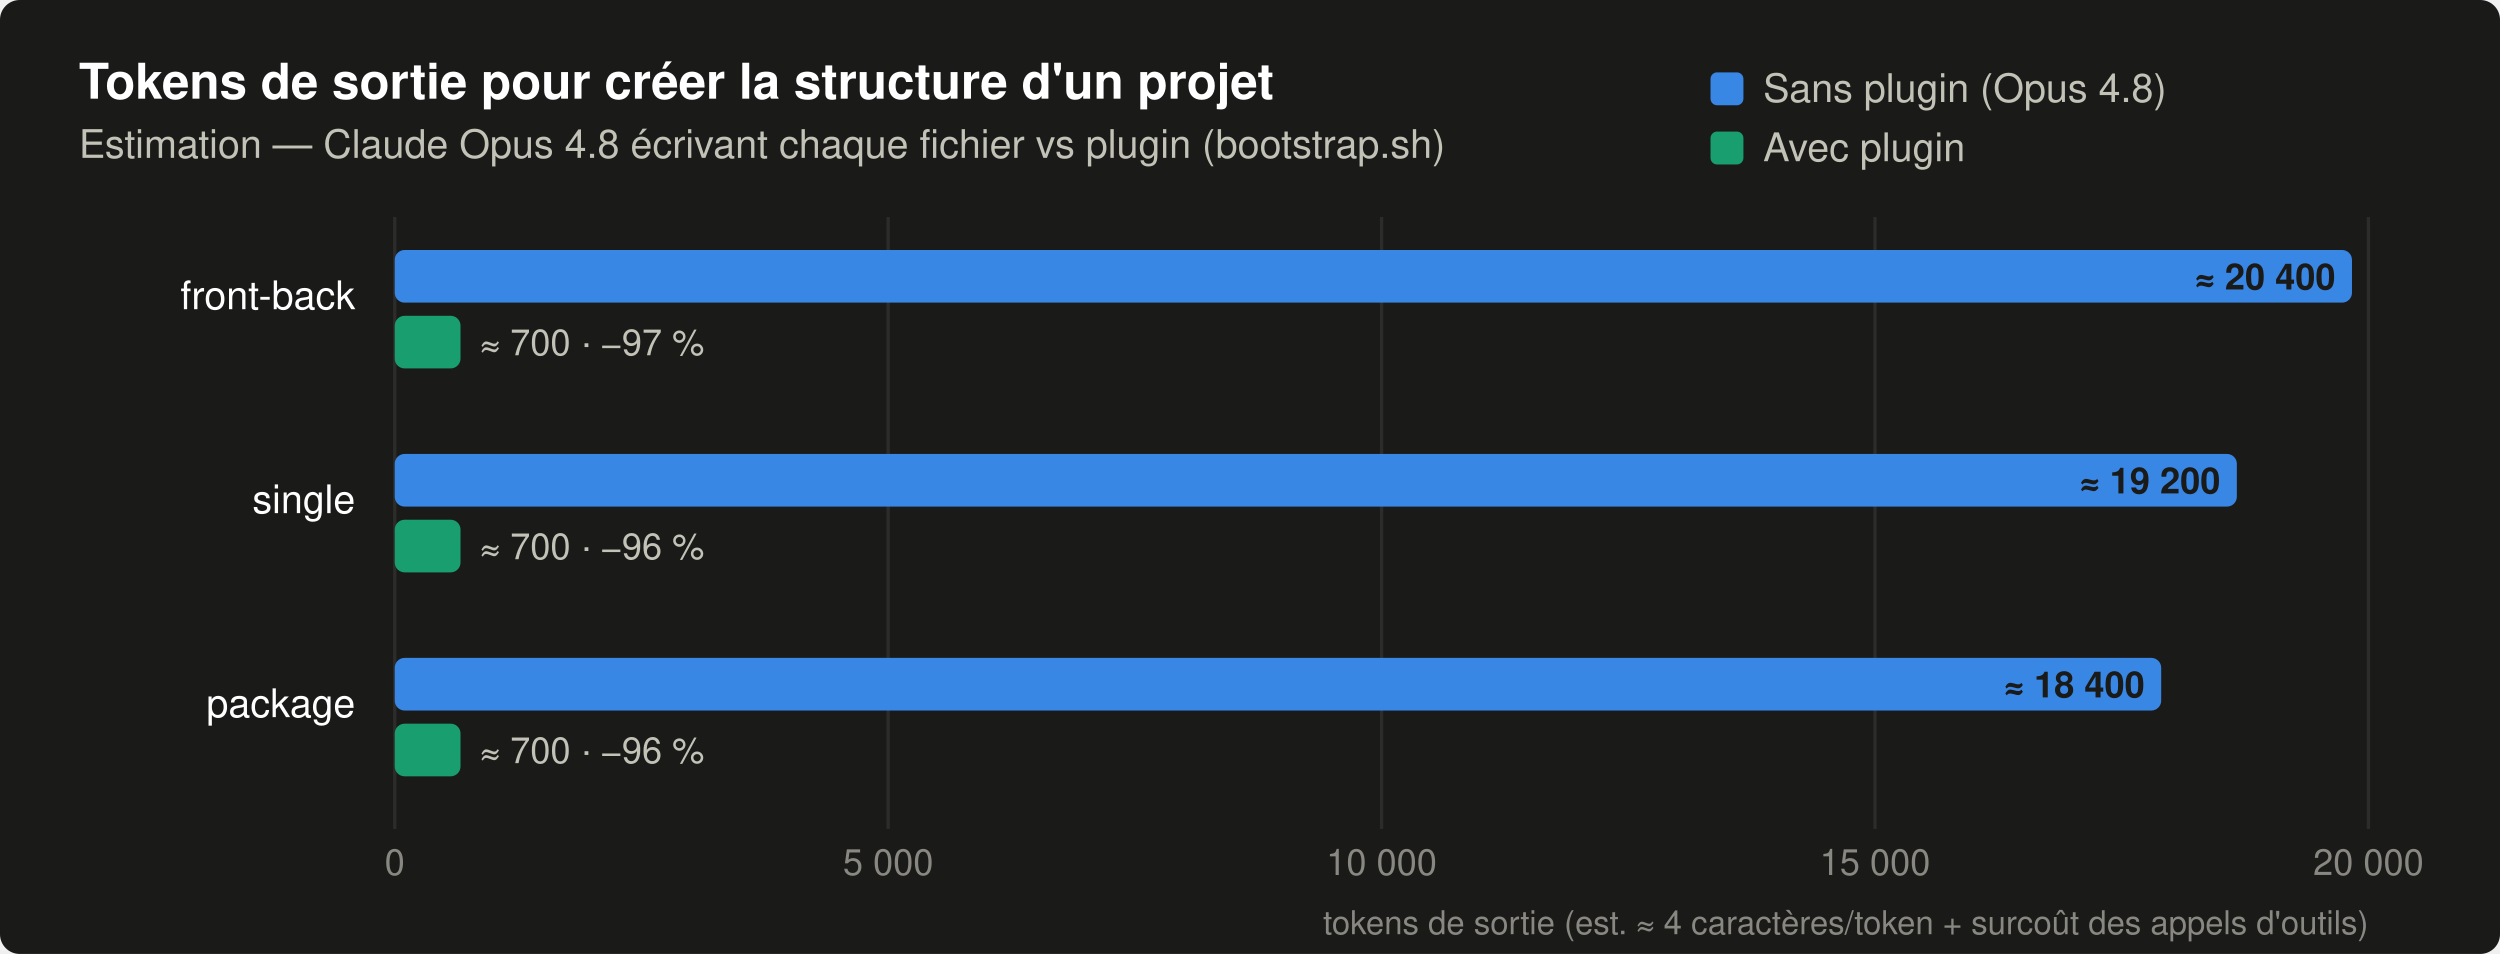
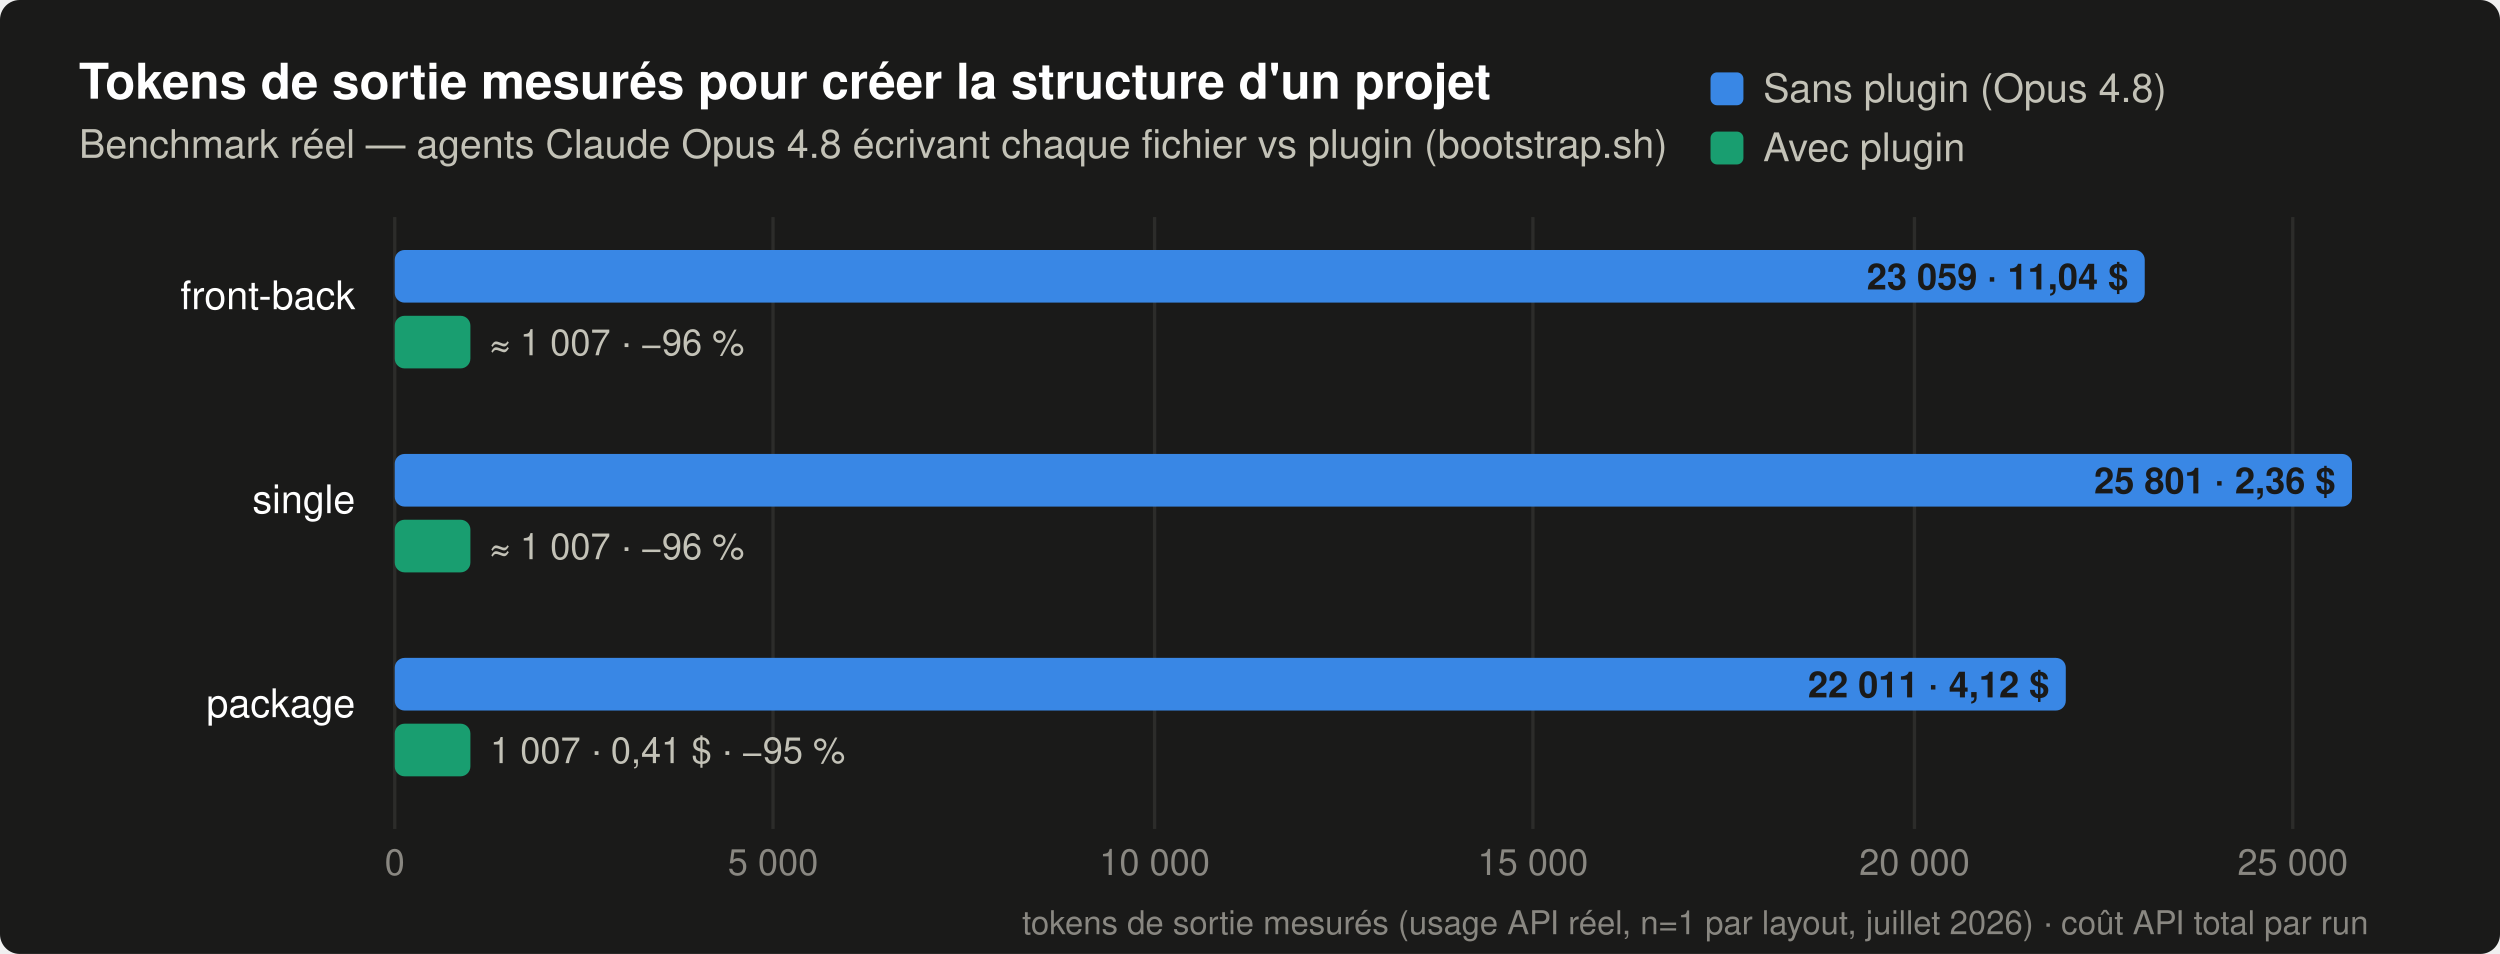
<svg xmlns="http://www.w3.org/2000/svg" width="760" height="290" viewBox="0 0 760 290" font-family="-apple-system, 'Segoe UI', Helvetica, Arial, sans-serif">
  <rect width="760" height="290" fill="#1a1a19" rx="6" />
-   <text x="24" y="30" font-size="15" font-weight="600" fill="#ffffff">Tokens de sortie pour créer la structure d'un projet</text>
-   <text x="24" y="48" font-size="12" fill="#c3c2b7">Estimation — Claude Opus 4.8 écrivant chaque fichier vs plugin (bootstrap.sh)</text>
+   <text x="24" y="30" font-size="15" font-weight="600" fill="#ffffff">Tokens de sortie mesurés pour créer la structure d'un projet</text>
+   <text x="24" y="48" font-size="12" fill="#c3c2b7">Benchmark réel — agents Claude Opus 4.8 écrivant chaque fichier vs plugin (bootstrap.sh)</text>
  <rect x="520" y="22" width="10" height="10" rx="2" fill="#3987e5" />
  <text x="536" y="31" font-size="12" fill="#c3c2b7">Sans plugin (Opus 4.8)</text>
  <rect x="520" y="40" width="10" height="10" rx="2" fill="#199e70" />
  <text x="536" y="49" font-size="12" fill="#c3c2b7">Avec plugin</text>
  <g stroke="#2c2c2a" stroke-width="1">
    <line x1="120" y1="66" x2="120" y2="252" />
-     <line x1="270" y1="66" x2="270" y2="252" />
-     <line x1="420" y1="66" x2="420" y2="252" />
-     <line x1="570" y1="66" x2="570" y2="252" />
-     <line x1="720" y1="66" x2="720" y2="252" />
+     <line x1="235" y1="66" x2="235" y2="252" />
+     <line x1="351" y1="66" x2="351" y2="252" />
+     <line x1="466" y1="66" x2="466" y2="252" />
+     <line x1="582" y1="66" x2="582" y2="252" />
+     <line x1="697" y1="66" x2="697" y2="252" />
  </g>
  <g font-size="11" fill="#898781" text-anchor="middle">
    <text x="120" y="266">0</text>
-     <text x="270" y="266">5 000</text>
-     <text x="420" y="266">10 000</text>
-     <text x="570" y="266">15 000</text>
-     <text x="720" y="266">20 000</text>
+     <text x="235" y="266">5 000</text>
+     <text x="351" y="266">10 000</text>
+     <text x="466" y="266">15 000</text>
+     <text x="582" y="266">20 000</text>
+     <text x="697" y="266">25 000</text>
  </g>
  <text x="108" y="94" font-size="12" fill="#ffffff" text-anchor="end">front-back</text>
-   <rect x="120" y="76" width="595" height="16" rx="3" fill="#3987e5" />
-   <text x="710" y="88" font-size="11" fill="#1a1a19" text-anchor="end" font-weight="600">≈ 20 400</text>
-   <rect x="120" y="96" width="20" height="16" rx="3" fill="#199e70" />
-   <text x="146" y="108" font-size="11" fill="#c3c2b7">≈ 700 · −97 %</text>
+   <rect x="120" y="76" width="532" height="16" rx="3" fill="#3987e5" />
+   <text x="647" y="88" font-size="11" fill="#1a1a19" text-anchor="end" font-weight="600">23 059 · 11,04 $</text>
+   <rect x="120" y="96" width="23" height="16" rx="3" fill="#199e70" />
+   <text x="149" y="108" font-size="11" fill="#c3c2b7">≈ 1 007 · −96 %</text>
  <text x="108" y="156" font-size="12" fill="#ffffff" text-anchor="end">single</text>
-   <rect x="120" y="138" width="560" height="16" rx="3" fill="#3987e5" />
-   <text x="675" y="150" font-size="11" fill="#1a1a19" text-anchor="end" font-weight="600">≈ 19 200</text>
-   <rect x="120" y="158" width="20" height="16" rx="3" fill="#199e70" />
-   <text x="146" y="170" font-size="11" fill="#c3c2b7">≈ 700 · −96 %</text>
+   <rect x="120" y="138" width="595" height="16" rx="3" fill="#3987e5" />
+   <text x="710" y="150" font-size="11" fill="#1a1a19" text-anchor="end" font-weight="600">25 801 · 2,36 $</text>
+   <rect x="120" y="158" width="23" height="16" rx="3" fill="#199e70" />
+   <text x="149" y="170" font-size="11" fill="#c3c2b7">≈ 1 007 · −96 %</text>
  <text x="108" y="218" font-size="12" fill="#ffffff" text-anchor="end">package</text>
-   <rect x="120" y="200" width="537" height="16" rx="3" fill="#3987e5" />
-   <text x="652" y="212" font-size="11" fill="#1a1a19" text-anchor="end" font-weight="600">≈ 18 400</text>
-   <rect x="120" y="220" width="20" height="16" rx="3" fill="#199e70" />
-   <text x="146" y="232" font-size="11" fill="#c3c2b7">≈ 700 · −96 %</text>
-   <text x="720" y="284" font-size="10" fill="#898781" text-anchor="end">tokens de sortie (est. ≈ 4 caractères/token + surcoût des appels d'outils)</text>
+   <rect x="120" y="200" width="508" height="16" rx="3" fill="#3987e5" />
+   <text x="623" y="212" font-size="11" fill="#1a1a19" text-anchor="end" font-weight="600">22 011 · 4,12 $</text>
+   <rect x="120" y="220" width="23" height="16" rx="3" fill="#199e70" />
+   <text x="149" y="232" font-size="11" fill="#c3c2b7">1 007 · 0,41 $ · −95 %</text>
+   <text x="720" y="284" font-size="10" fill="#898781" text-anchor="end">tokens de sortie mesurés (usage API réel, n=1 par layout, juillet 2026) · coût API total par run</text>
</svg>
